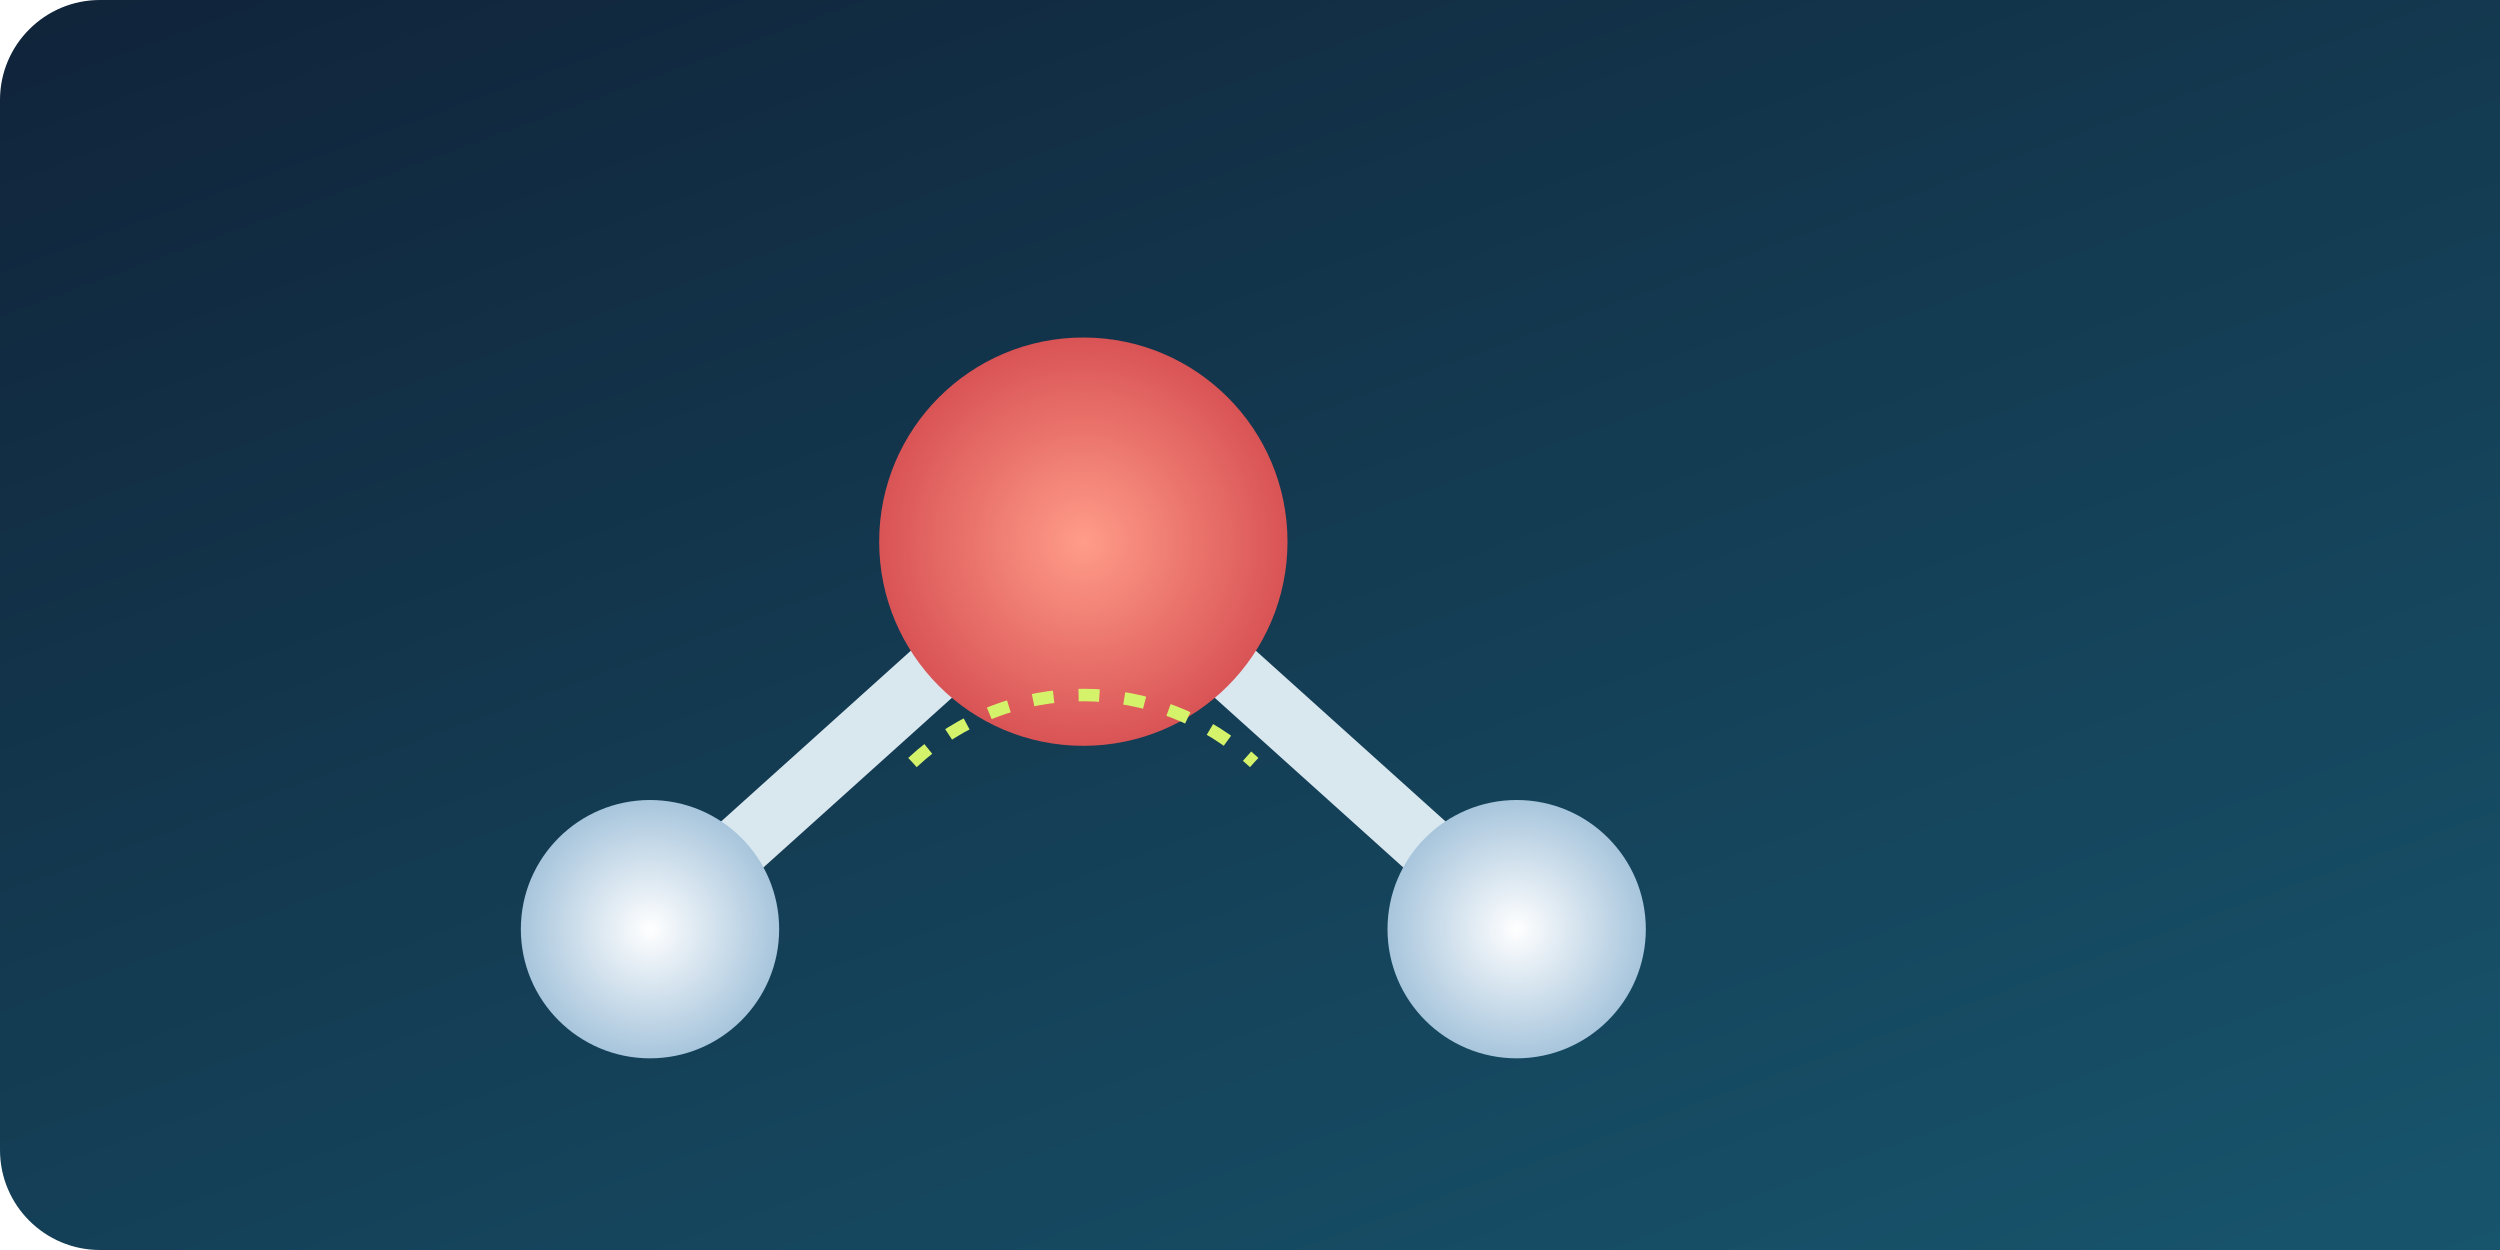
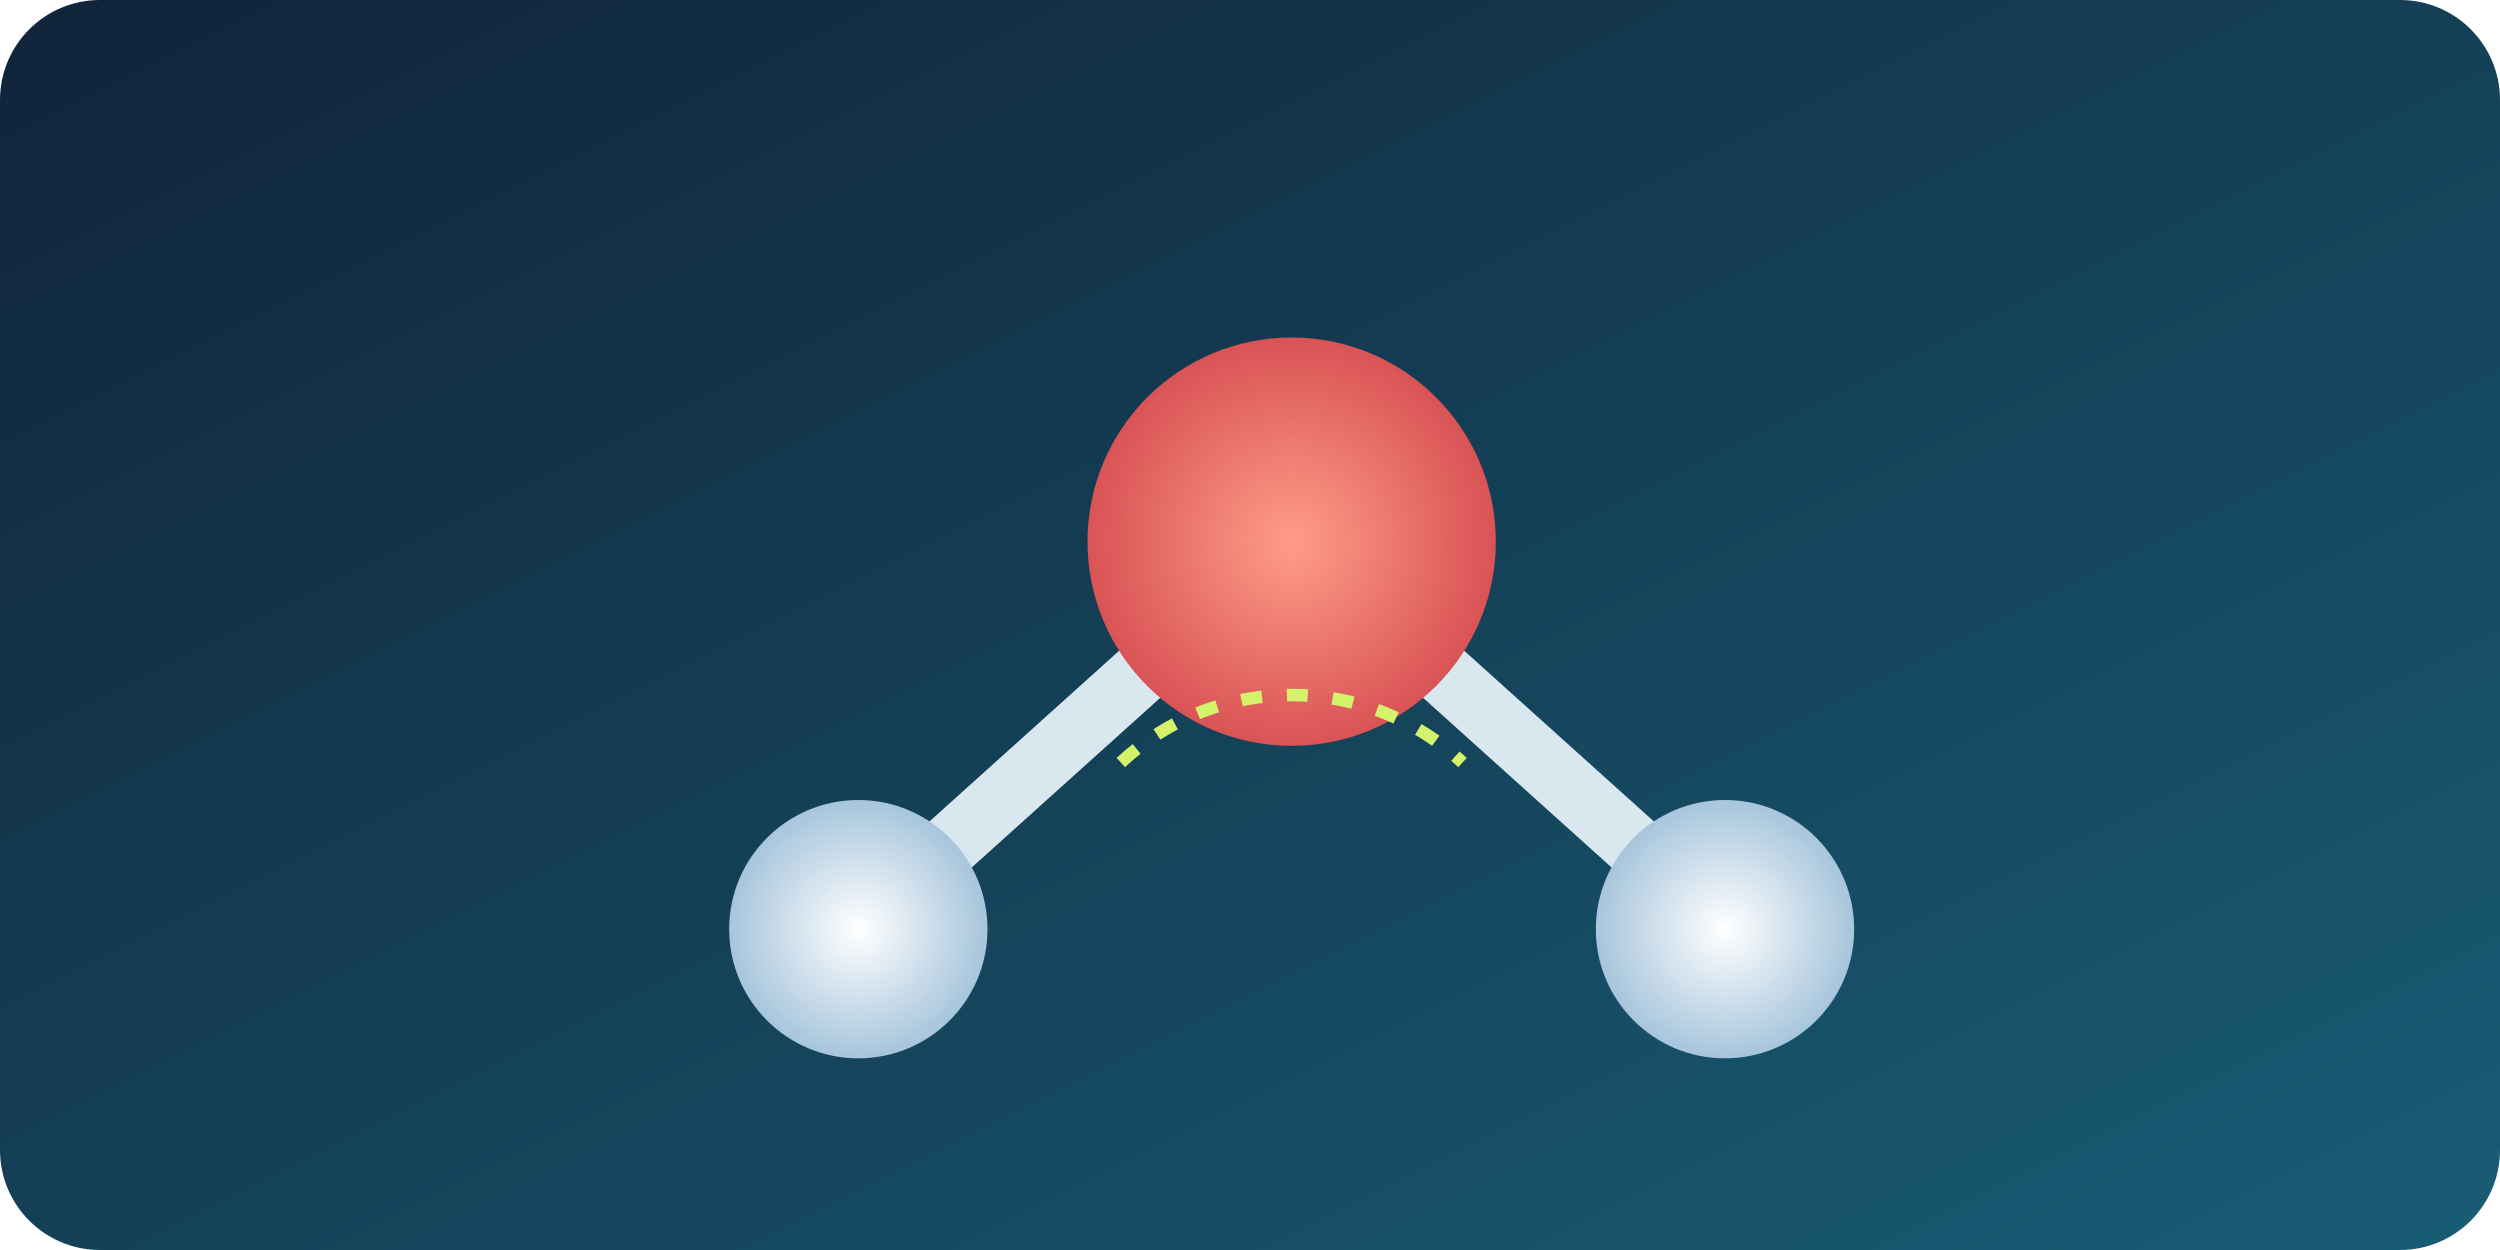
- <svg xmlns="http://www.w3.org/2000/svg" viewBox="0 0 600 300" role="img" aria-labelledby="t d">
+ <svg xmlns="http://www.w3.org/2000/svg" viewBox="-50 0 600 300" role="img" aria-labelledby="t d">
  <defs>
    <linearGradient id="bg" x2="1" y2="1">
      <stop stop-color="#102339" />
      <stop offset="1" stop-color="#185d75" />
    </linearGradient>
    <radialGradient id="o">
      <stop stop-color="#ff9c89" />
      <stop offset="1" stop-color="#d95355" />
    </radialGradient>
    <radialGradient id="h">
      <stop stop-color="#fff" />
      <stop offset="1" stop-color="#a7c5dc" />
    </radialGradient>
  </defs>
-   <rect width="820" height="300" rx="24" fill="url(#bg)" />
+   <rect x="-50" width="600" height="300" rx="24" fill="url(#bg)" />
  <path d="M240 147L170 210M280 147l70 63" stroke="#d9e7ef" stroke-width="15" stroke-linecap="round" />
  <circle cx="260" cy="130" r="49" fill="url(#o)" />
  <circle cx="156" cy="223" r="31" fill="url(#h)" />
  <circle cx="364" cy="223" r="31" fill="url(#h)" />
  <path d="M219 183a60 60 0 0 1 82 0" fill="none" stroke="#d4f36a" stroke-width="3" stroke-dasharray="5 6" />
</svg>
